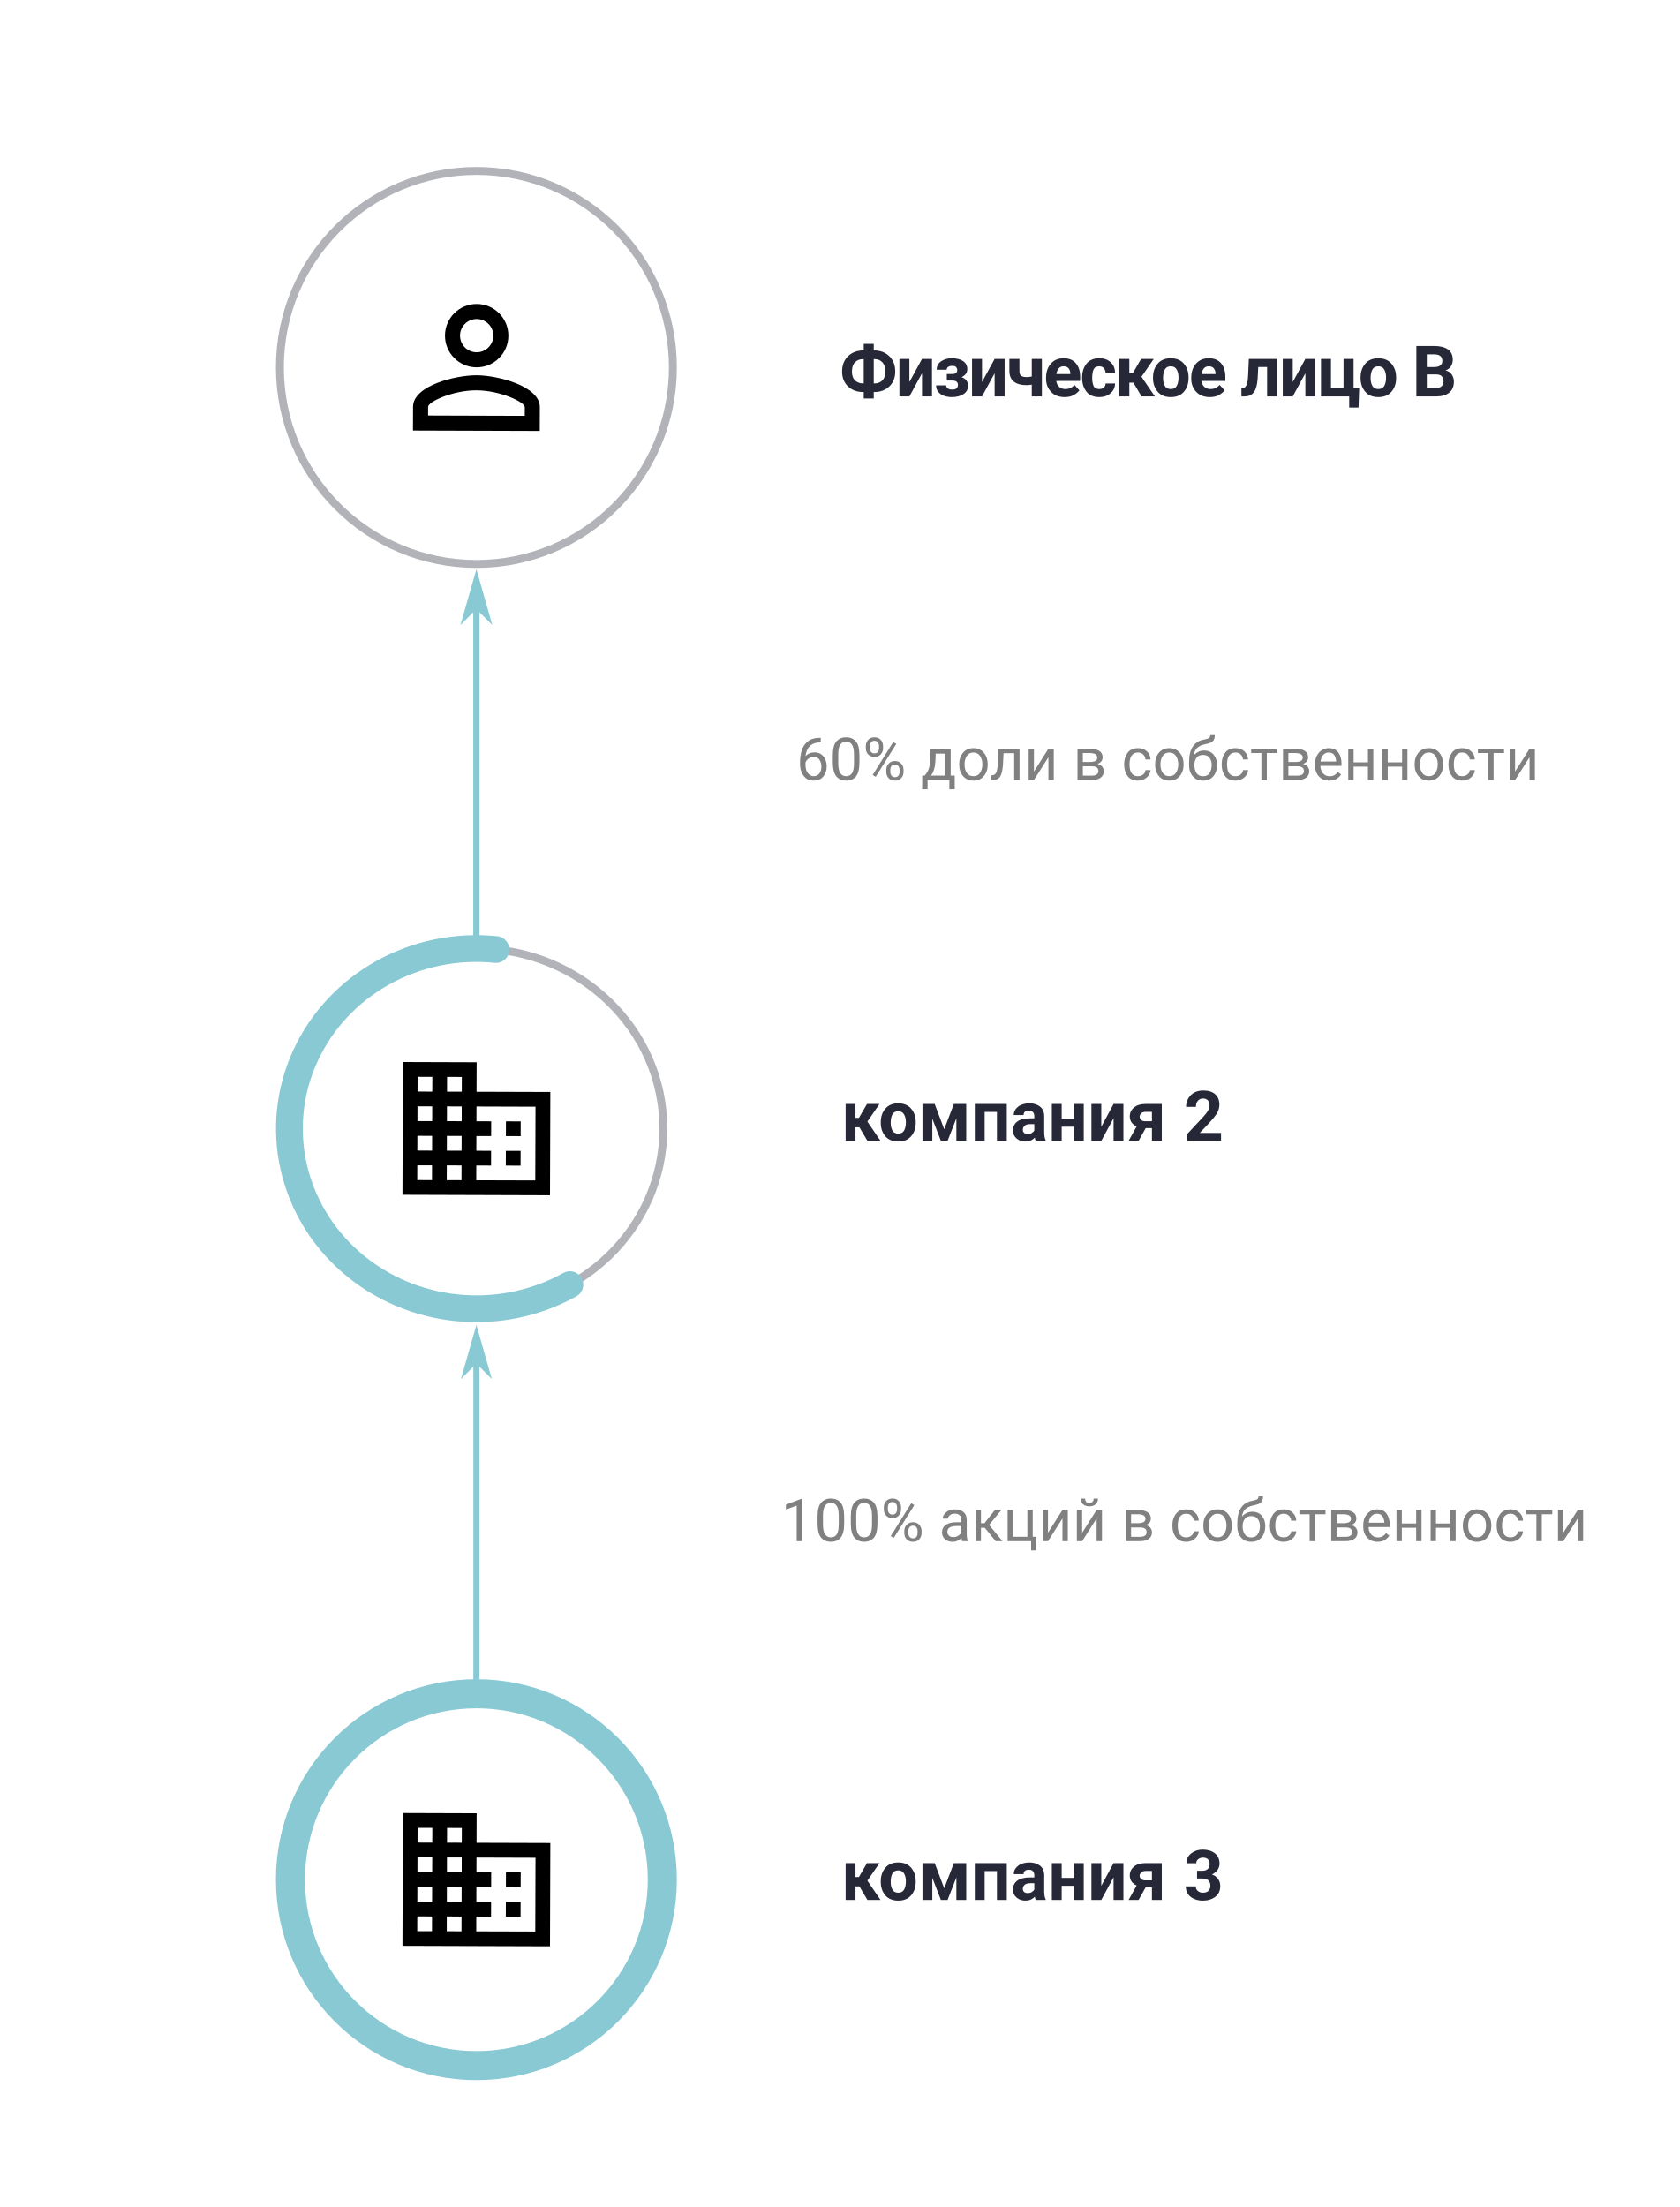
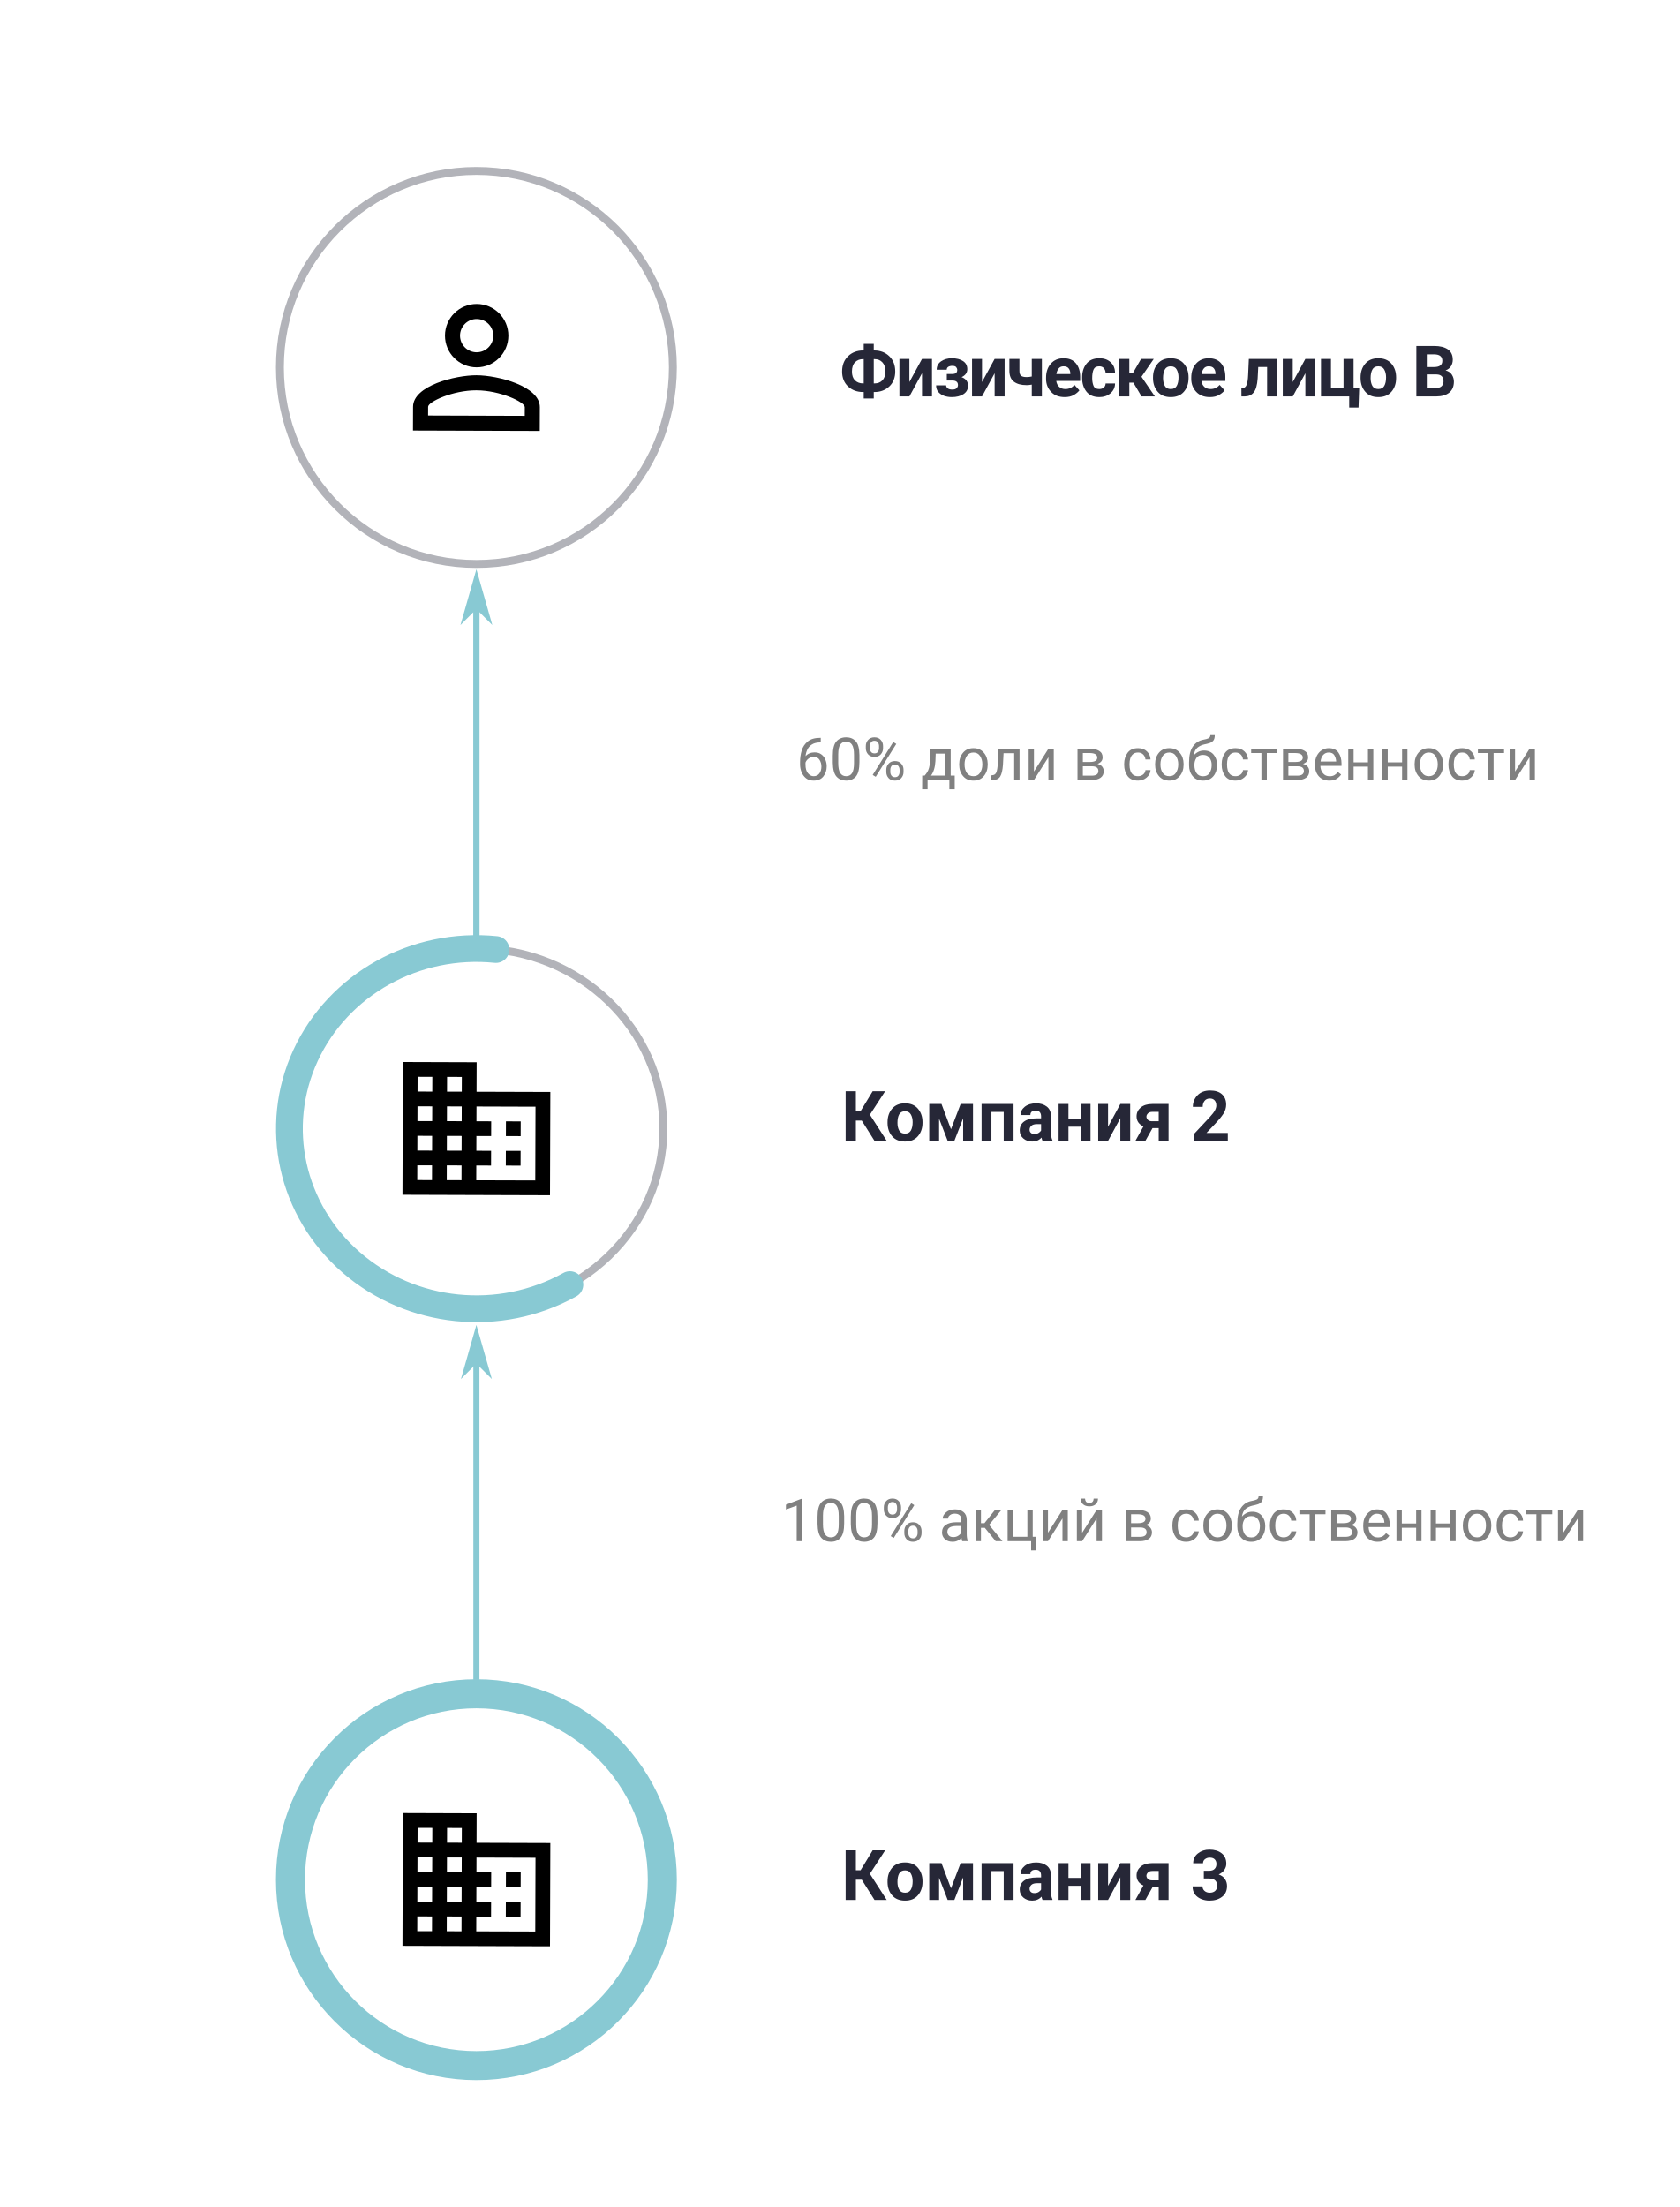
<svg xmlns="http://www.w3.org/2000/svg" id="Layer_1" data-name="Layer 1" viewBox="0 0 397.117 521.89" version="1.1" width="397.117" height="521.89">
  <defs id="defs3">
    <marker orient="auto" refY="0" refX="0" id="Arrow1Lend" style="overflow:visible">
      <path id="path4371" d="M 0,0 5,-5 -12.5,0 5,5 0,0 Z" style="fill:#00deb6;fill-opacity:1;fill-rule:evenodd;stroke:#00deb6;stroke-width:1pt;stroke-opacity:1" transform="matrix(-0.8,0,0,-0.8,-10,0)" />
    </marker>
    <marker orient="auto" refY="0" refX="0" id="Arrow1Mend" style="overflow:visible">
      <path id="path4377" d="M 0,0 5,-5 -12.5,0 5,5 0,0 Z" style="fill:#00deb6;fill-opacity:1;fill-rule:evenodd;stroke:#00deb6;stroke-width:1pt;stroke-opacity:1" transform="matrix(-0.4,0,0,-0.4,-4,0)" />
    </marker>
    <marker orient="auto" refY="0" refX="0" id="Arrow1Mstart" style="overflow:visible">
      <path id="path4374" d="M 0,0 5,-5 -12.5,0 5,5 0,0 Z" style="fill:#88c9d3;fill-opacity:1;fill-rule:evenodd;stroke:#88c9d3;stroke-width:1pt;stroke-opacity:1" transform="matrix(0.4,0,0,0.4,4,0)" />
    </marker>
    <style id="style5">.cls-1,.cls-10,.cls-11,.cls-7,.cls-8{fill:none;}.cls-1,.cls-11{stroke:#00deb6;}.cls-1,.cls-10,.cls-11,.cls-7{stroke-miterlimit:10;}.cls-2{fill:#00deb6;}.cls-3{font-size:16px;fill:#262737;}.cls-12,.cls-3{font-family:HKGrotesk-SemiBold, HK Grotesk;font-weight:700;}.cls-4{letter-spacing:-0.03em;}.cls-5{letter-spacing:-0.02em;}.cls-6{letter-spacing:0em;}.cls-7{stroke:#262737;}.cls-11,.cls-7{stroke-width:5px;}.cls-9{letter-spacing:-0.01em;}.cls-10{stroke:#e6e6e6;}.cls-12{font-size:12px;fill:gray;}.cls-13{letter-spacing:-0.03em;}.cls-14{letter-spacing:-0.01em;}.cls-15{letter-spacing:-0.02em;}.cls-16{letter-spacing:0em;}.cls-17{letter-spacing:0em;}.cls-18{letter-spacing:0em;}</style>
    <marker orient="auto" refY="0" refX="0" id="Arrow1Mstart-2" style="overflow:visible">
      <path id="path4374-0" d="M 0,0 5,-5 -12.5,0 5,5 0,0 Z" style="fill:#88c9d3;fill-opacity:1;fill-rule:evenodd;stroke:#88c9d3;stroke-width:1pt;stroke-opacity:1" transform="matrix(0.4,0,0,0.4,4,0)" />
    </marker>
    <clipPath id="p.1">
      <path style="clip-rule:evenodd" id="path3414" d="M 0,0 30,0 30,26 0,26 Z" />
    </clipPath>
    <clipPath id="p.2">
      <path style="clip-rule:evenodd" id="path3423" d="M 0,0 24,0 24,25 0,25 Z" />
    </clipPath>
    <clipPath id="p.1-3">
      <path style="clip-rule:evenodd" id="path3414-8" d="M 0,0 30,0 30,26 0,26 Z" />
    </clipPath>
  </defs>
  <path class="cls-2" d="M 30,33 Z" id="path11" style="fill:#00deb6" />
  <text class="cls-3" id="text13" style="font-style:normal;font-variant:normal;font-weight:bold;font-stretch:normal;font-size:16.8px;line-height:0%;font-family:Roboto;-inkscape-font-specification:'Roboto, Bold';text-align:start;writing-mode:lr-tb;text-anchor:start;fill:#262737" x="198.536" y="93.75">
    <tspan class="cls-4" id="tspan15" style="font-style:normal;font-variant:normal;font-weight:bold;font-stretch:normal;font-size:16.8px;line-height:125%;font-family:Roboto;-inkscape-font-specification:'Roboto, Bold';text-align:start;letter-spacing:-0.03em;writing-mode:lr-tb;text-anchor:start">Физическое лицо В</tspan>
  </text>
  <path d="m 30,33 0,0 m 0,0 0,0 m 0,0 z m 0,0 z" id="path27" />
  <path class="cls-8" d="M 30,33 Z" id="path29" style="fill:none" />
  <text class="cls-3" id="text31" style="font-style:normal;font-variant:normal;font-weight:bold;font-stretch:normal;font-size:16.5px;line-height:0%;font-family:Roboto;-inkscape-font-specification:'Roboto, Bold';text-align:start;writing-mode:lr-tb;text-anchor:start;fill:#262737" x="185.702" y="269.782">
-     <tspan x="198.902" y="269.782" id="tspan35" style="font-style:normal;font-variant:normal;font-weight:bold;font-stretch:normal;font-size:16.5px;line-height:125%;font-family:Roboto;-inkscape-font-specification:'Roboto, Bold';text-align:start;writing-mode:lr-tb;text-anchor:start">компания 2</tspan>
+     <tspan x="198.902" y="269.782" id="tspan35" style="font-style:normal;font-variant:normal;font-weight:bold;font-stretch:normal;font-size:16.5px;line-height:125%;font-family:Roboto;-inkscape-font-specification:'Roboto, Bold';text-align:start;writing-mode:lr-tb;text-anchor:start">Компания 2</tspan>
  </text>
  <path class="cls-8" d="M 30,33 Z" id="path41" style="fill:none" />
  <path d="m 30,33 z m 0,0 z m 0,0 z m 0,0 z m 0,0 z m 0,0 z m 0,0 z m 0,0 z m 0,0 z m 0,0 z m 0,0 z m 0,0 z" id="path43" />
  <path class="cls-10" d="m 30,33 0,0" id="path45" style="fill:none;stroke:#e6e6e6;stroke-width:1.2;stroke-miterlimit:10" />
  <path class="cls-10" d="m 30,33 0,0" id="path47" style="fill:none;stroke:#e6e6e6;stroke-width:1.2;stroke-miterlimit:10" />
  <path class="cls-10" d="m 30,33 0,0" id="path49" style="fill:none;stroke:#e6e6e6;stroke-width:1.2;stroke-miterlimit:10" />
  <path class="cls-10" d="m 30,33 0,0" id="path51" style="fill:none;stroke:#e6e6e6;stroke-width:1.2;stroke-miterlimit:10" />
  <path class="cls-10" d="m 30,33 0,0" id="path53" style="fill:none;stroke:#e6e6e6;stroke-width:1.2;stroke-miterlimit:10" />
  <path class="cls-10" d="m 30,33 0,0" id="path55" style="fill:none;stroke:#e6e6e6;stroke-width:1.2;stroke-miterlimit:10" />
  <path class="cls-10" d="m 30,33 0,0" id="path57" style="fill:none;stroke:#e6e6e6;stroke-width:1.2;stroke-miterlimit:10" />
  <path class="cls-10" d="m 30,33 0,0" id="path59" style="fill:none;stroke:#e6e6e6;stroke-width:1.2;stroke-miterlimit:10" />
  <path class="cls-10" d="m 30,33 0,0" id="path61" style="fill:none;stroke:#e6e6e6;stroke-width:1.2;stroke-miterlimit:10" />
  <path class="cls-10" d="m 30,33 0,0" id="path63" style="fill:none;stroke:#e6e6e6;stroke-width:1.2;stroke-miterlimit:10" />
  <path class="cls-10" d="m 30,33 0,0" id="path65" style="fill:none;stroke:#e6e6e6;stroke-width:1.2;stroke-miterlimit:10" />
  <path class="cls-10" d="m 30,33 0,0" id="path67" style="fill:none;stroke:#e6e6e6;stroke-width:1.2;stroke-miterlimit:10" />
  <path class="cls-10" d="m 30,33 0,0" id="path69" style="fill:none;stroke:#e6e6e6;stroke-width:1.2;stroke-miterlimit:10" />
  <path class="cls-10" d="m 30,33 0,0" id="path71" style="fill:none;stroke:#e6e6e6;stroke-width:1.2;stroke-miterlimit:10" />
  <path class="cls-10" d="m 30,33 0,0" id="path73" style="fill:none;stroke:#e6e6e6;stroke-width:1.2;stroke-miterlimit:10" />
  <path class="cls-10" d="m 30,33 0,0" id="path75" style="fill:none;stroke:#e6e6e6;stroke-width:1.2;stroke-miterlimit:10" />
  <path class="cls-10" d="m 30,33 0,0" id="path77" style="fill:none;stroke:#e6e6e6;stroke-width:1.2;stroke-miterlimit:10" />
  <path class="cls-11" d="m 30,33 0,0" id="path79" style="fill:none;stroke:#00deb6;stroke-width:6px;stroke-miterlimit:10" />
  <path class="cls-11" d="m 30,33 0,0" id="path85" style="fill:none;stroke:#00deb6;stroke-width:6px;stroke-miterlimit:10" />
  <path class="cls-11" d="m 30,33 0,0" id="path87" style="fill:none;stroke:#00deb6;stroke-width:6px;stroke-miterlimit:10" />
  <path class="cls-11" d="m 30,33 0,0" id="path89" style="fill:none;stroke:#00deb6;stroke-width:6px;stroke-miterlimit:10" />
  <path class="cls-11" d="m 30,33 0,0" id="path91" style="fill:none;stroke:#00deb6;stroke-width:6px;stroke-miterlimit:10" />
  <path class="cls-11" d="m 30,33 0,0" id="path93" style="fill:none;stroke:#00deb6;stroke-width:6px;stroke-miterlimit:10" />
  <path class="cls-11" d="m 30,33 0,0" id="path95" style="fill:none;stroke:#00deb6;stroke-width:6px;stroke-miterlimit:10" />
  <path class="cls-10" d="m 30,33 0,0" id="path97" style="fill:none;stroke:#e6e6e6;stroke-width:1.2;stroke-miterlimit:10" />
  <path class="cls-10" d="m 30,33 0,0" id="path99" style="fill:none;stroke:#e6e6e6;stroke-width:1.2;stroke-miterlimit:10" />
  <path class="cls-10" d="m 30,33 0,0" id="path101" style="fill:none;stroke:#e6e6e6;stroke-width:1.2;stroke-miterlimit:10" />
  <path class="cls-10" d="m 30,33 0,0" id="path103" style="fill:none;stroke:#e6e6e6;stroke-width:1.2;stroke-miterlimit:10" />
  <path class="cls-10" d="m 30,33 0,0" id="path105" style="fill:none;stroke:#e6e6e6;stroke-width:1.2;stroke-miterlimit:10" />
  <path class="cls-10" d="m 30,33 0,0" id="path107" style="fill:none;stroke:#e6e6e6;stroke-width:1.2;stroke-miterlimit:10" />
  <path class="cls-10" d="m 30,33 0,0" id="path109" style="fill:none;stroke:#e6e6e6;stroke-width:1.2;stroke-miterlimit:10" />
  <path class="cls-10" d="m 30,33 0,0" id="path111" style="fill:none;stroke:#e6e6e6;stroke-width:1.2;stroke-miterlimit:10" />
  <path class="cls-10" d="m 30,33 0,0" id="path113" style="fill:none;stroke:#e6e6e6;stroke-width:1.2;stroke-miterlimit:10" />
  <path class="cls-10" d="m 30,33 0,0" id="path115" style="fill:none;stroke:#e6e6e6;stroke-width:1.2;stroke-miterlimit:10" />
  <path class="cls-10" d="m 30,33 0,0" id="path117" style="fill:none;stroke:#e6e6e6;stroke-width:1.2;stroke-miterlimit:10" />
  <path class="cls-10" d="m 30,33 0,0" id="path119" style="fill:none;stroke:#e6e6e6;stroke-width:1.2;stroke-miterlimit:10" />
  <text class="cls-12" id="text143" style="font-style:normal;font-variant:normal;font-weight:normal;font-stretch:normal;font-size:14px;line-height:0%;font-family:Roboto;-inkscape-font-specification:'Roboto, Normal';font-variant-ligatures:normal;font-variant-caps:normal;font-variant-numeric:normal;font-feature-settings:normal;text-align:center;writing-mode:lr-tb;text-anchor:middle;fill:#808080" x="355.713" y="184.448">
    <tspan class="cls-16" x="276.146" y="184.448" id="tspan145" style="font-style:normal;font-variant:normal;font-weight:normal;font-stretch:normal;font-size:14px;line-height:125%;font-family:Roboto;-inkscape-font-specification:'Roboto, Normal';font-variant-ligatures:normal;font-variant-caps:normal;font-variant-numeric:normal;font-feature-settings:normal;text-align:center;letter-spacing:0em;writing-mode:lr-tb;text-anchor:middle">60% доли в собственности</tspan>
  </text>
  <path class="cls-2" d="M 30,33 Z" id="path171" style="fill:#00deb6" />
  <text class="cls-12" id="text173" style="font-style:normal;font-variant:normal;font-weight:normal;font-stretch:normal;font-size:14px;line-height:0%;font-family:Roboto;-inkscape-font-specification:'Roboto, Normal';font-variant-ligatures:normal;font-variant-caps:normal;font-variant-numeric:normal;font-feature-settings:normal;text-align:center;writing-mode:lr-tb;text-anchor:middle;fill:#808080" x="280.042" y="364.448">
    <tspan class="cls-17" id="tspan175" style="font-style:normal;font-variant:normal;font-weight:normal;font-stretch:normal;font-size:14px;line-height:125%;font-family:Roboto;-inkscape-font-specification:'Roboto, Normal';font-variant-ligatures:normal;font-variant-caps:normal;font-variant-numeric:normal;font-feature-settings:normal;text-align:center;letter-spacing:0em;writing-mode:lr-tb;text-anchor:middle">100% акций в собственности</tspan>
  </text>
  <path class="cls-2" d="M 30,33 Z" id="path197" style="fill:#00deb6" />
  <text class="cls-3" id="text199" style="font-style:normal;font-variant:normal;font-weight:bold;font-stretch:normal;font-size:16.5px;line-height:0%;font-family:Roboto;-inkscape-font-specification:'Roboto, Bold';text-align:start;writing-mode:lr-tb;text-anchor:start;fill:#262737" x="185.702" y="449.29">
-     <tspan x="198.902" y="449.29" id="tspan203" style="font-style:normal;font-variant:normal;font-weight:bold;font-stretch:normal;font-size:16.5px;line-height:125%;font-family:Roboto;-inkscape-font-specification:'Roboto, Bold';text-align:start;writing-mode:lr-tb;text-anchor:start">компания 3</tspan>
+     <tspan x="198.902" y="449.29" id="tspan203" style="font-style:normal;font-variant:normal;font-weight:bold;font-stretch:normal;font-size:16.5px;line-height:125%;font-family:Roboto;-inkscape-font-specification:'Roboto, Bold';text-align:start;writing-mode:lr-tb;text-anchor:start">Компания 3</tspan>
  </text>
  <path class="cls-8" d="M 30,33 Z" id="path211" style="fill:none" />
  <path d="m 30,33 z m 0,0 z m 0,0 z m 0,0 z m 0,0 z m 0,0 z m 0,0 z m 0,0 z m 0,0 z m 0,0 z m 0,0 z m 0,0 z" id="path213" />
  <path style="fill:none;fill-rule:evenodd;stroke:#88c9d3;stroke-width:1.485;stroke-linecap:butt;stroke-linejoin:miter;stroke-miterlimit:4;stroke-dasharray:none;stroke-opacity:1;marker-start:url(#Arrow1Mstart)" d="m 112.65,137.54 0,85.411 0,0" id="path12354" />
  <path style="fill:none;fill-rule:evenodd;stroke:#88c9d3;stroke-width:1.44;stroke-linecap:butt;stroke-linejoin:miter;stroke-miterlimit:4;stroke-dasharray:none;stroke-opacity:1;marker-start:url(#Arrow1Mstart-2)" d="m 112.65,316.149 0,81.09 0,0" id="path12354-2" />
  <circle class="cls-11" cx="112.65" cy="444.49" r="43.965" id="circle209-2" style="fill:none;stroke:#88c9d3;stroke-width:6.87;stroke-miterlimit:10;stroke-dasharray:none;stroke-opacity:1" />
  <ellipse class="cls-11" id="circle209-7-4-8" style="fill:none;stroke:#b2b3b9;stroke-width:1.87;stroke-linecap:round;stroke-miterlimit:10;stroke-dasharray:none;stroke-opacity:1" cx="112.65" cy="266.89" rx="44.215" ry="42.594" />
  <path class="cls-11" id="circle209-7-4" style="fill:none;stroke:#88c9d3;stroke-width:6.33;stroke-linecap:round;stroke-miterlimit:10;stroke-dasharray:none;stroke-opacity:1" d="m 134.758,303.777 a 44.215,42.594 0 0 1 -51.693,-5.234 44.215,42.594 0 0 1 -10.807,-48.978 44.215,42.594 0 0 1 45.014,-25.036" />
  <circle class="cls-7" cx="112.65" cy="86.89" id="ellipse25-6" style="fill:none;stroke:#b2b3b9;stroke-width:1.87;stroke-miterlimit:10;stroke-dasharray:none;stroke-opacity:1" r="46.465" />
  <flowRoot xml:space="preserve" id="flowRoot5190" style="font-style:normal;font-weight:normal;line-height:0.01%;font-family:sans-serif;letter-spacing:0px;word-spacing:0px;fill:#000000;fill-opacity:1;stroke:none;stroke-width:1px;stroke-linecap:butt;stroke-linejoin:miter;stroke-opacity:1" transform="translate(28.09305,38.49085)">
    <flowRegion id="flowRegion5192">
      <rect id="rect5194" width="22.497" height="67.294" x="303.012" y="158.707" />
    </flowRegion>
    <flowPara id="flowPara5196" style="font-size:40px;line-height:1.25"> </flowPara>
  </flowRoot>
  <path id="path4516" d="m 112.686,258.168 0.022,-6.978 -17.443,-0.057 -0.098,31.398 34.888,0.113 0.079,-24.421 z m -10.534,20.898 -3.488,-0.012 0.011,-3.488 3.489,0.012 z m 0.022,-6.978 -3.488,-0.012 0.011,-3.488 3.489,0.012 z m 0.022,-6.978 -3.488,-0.012 0.011,-3.488 3.489,0.012 z m 0.022,-6.978 -3.488,-0.012 0.011,-3.488 3.489,0.012 z m 6.91,20.955 -3.488,-0.011 0.011,-3.492 3.489,0.012 z m 0.022,-6.978 -3.488,-0.011 0.011,-3.489 3.489,0.012 z m 0.022,-6.978 -3.488,-0.011 0.011,-3.489 3.489,0.012 z m 0.022,-6.978 -3.488,-0.011 0.012,-3.489 3.489,0.012 z m 17.377,20.989 -13.955,-0.042 0.011,-3.489 3.489,0.012 0.011,-3.489 -3.488,-0.011 0.011,-3.489 3.489,0.012 0.011,-3.489 -3.488,-0.011 0.011,-3.489 13.955,0.046 z m -3.444,-13.967 -3.488,-0.011 -0.012,3.488 3.489,0.012 z m -0.022,6.978 -3.488,-0.011 -0.012,3.488 3.489,0.012 z" />
  <path id="path5743" d="m 112.729,75.436 a 3.935,3.935 0 1 1 -3.948,3.922 3.934,3.934 0 0 1 3.948,-3.922 m -0.054,16.864 c 5.565,0.018 11.421,2.774 11.417,3.972 l -0.007,2.061 -22.861,-0.075 0.007,-2.061 c 0,-1.198 5.878,-3.916 11.444,-3.898 m 0.066,-20.424 a 7.495,7.495 0 1 0 7.471,7.519 7.493,7.493 0 0 0 -7.471,-7.519 z m -0.054,16.864 c -5.003,-0.016 -14.999,2.462 -15.017,7.446 l -0.018,5.621 29.981,0.096 0.019,-5.621 c 0.017,-4.982 -9.962,-7.526 -14.965,-7.542 z" />
  <path id="path4516-2" d="m 112.686,435.768 0.022,-6.978 -17.443,-0.057 -0.098,31.398 34.888,0.113 0.079,-24.421 z m -10.534,20.898 -3.488,-0.012 0.011,-3.488 3.489,0.012 z m 0.022,-6.978 -3.488,-0.012 0.011,-3.488 3.489,0.012 z m 0.022,-6.978 -3.488,-0.012 0.011,-3.488 3.489,0.012 z m 0.022,-6.978 -3.488,-0.012 0.011,-3.488 3.489,0.012 z m 6.91,20.955 -3.488,-0.011 0.011,-3.492 3.489,0.012 z m 0.022,-6.978 -3.488,-0.011 0.011,-3.489 3.489,0.012 z m 0.022,-6.978 -3.488,-0.011 0.011,-3.489 3.489,0.012 z m 0.022,-6.978 -3.488,-0.011 0.012,-3.489 3.489,0.012 z m 17.377,20.989 -13.955,-0.042 0.011,-3.489 3.489,0.012 0.011,-3.489 -3.488,-0.011 0.011,-3.489 3.489,0.012 0.011,-3.489 -3.488,-0.011 0.011,-3.489 13.955,0.046 z m -3.444,-13.967 -3.488,-0.011 -0.012,3.488 3.489,0.012 z m -0.022,6.978 -3.488,-0.011 -0.012,3.488 3.489,0.012 z" />
</svg>
